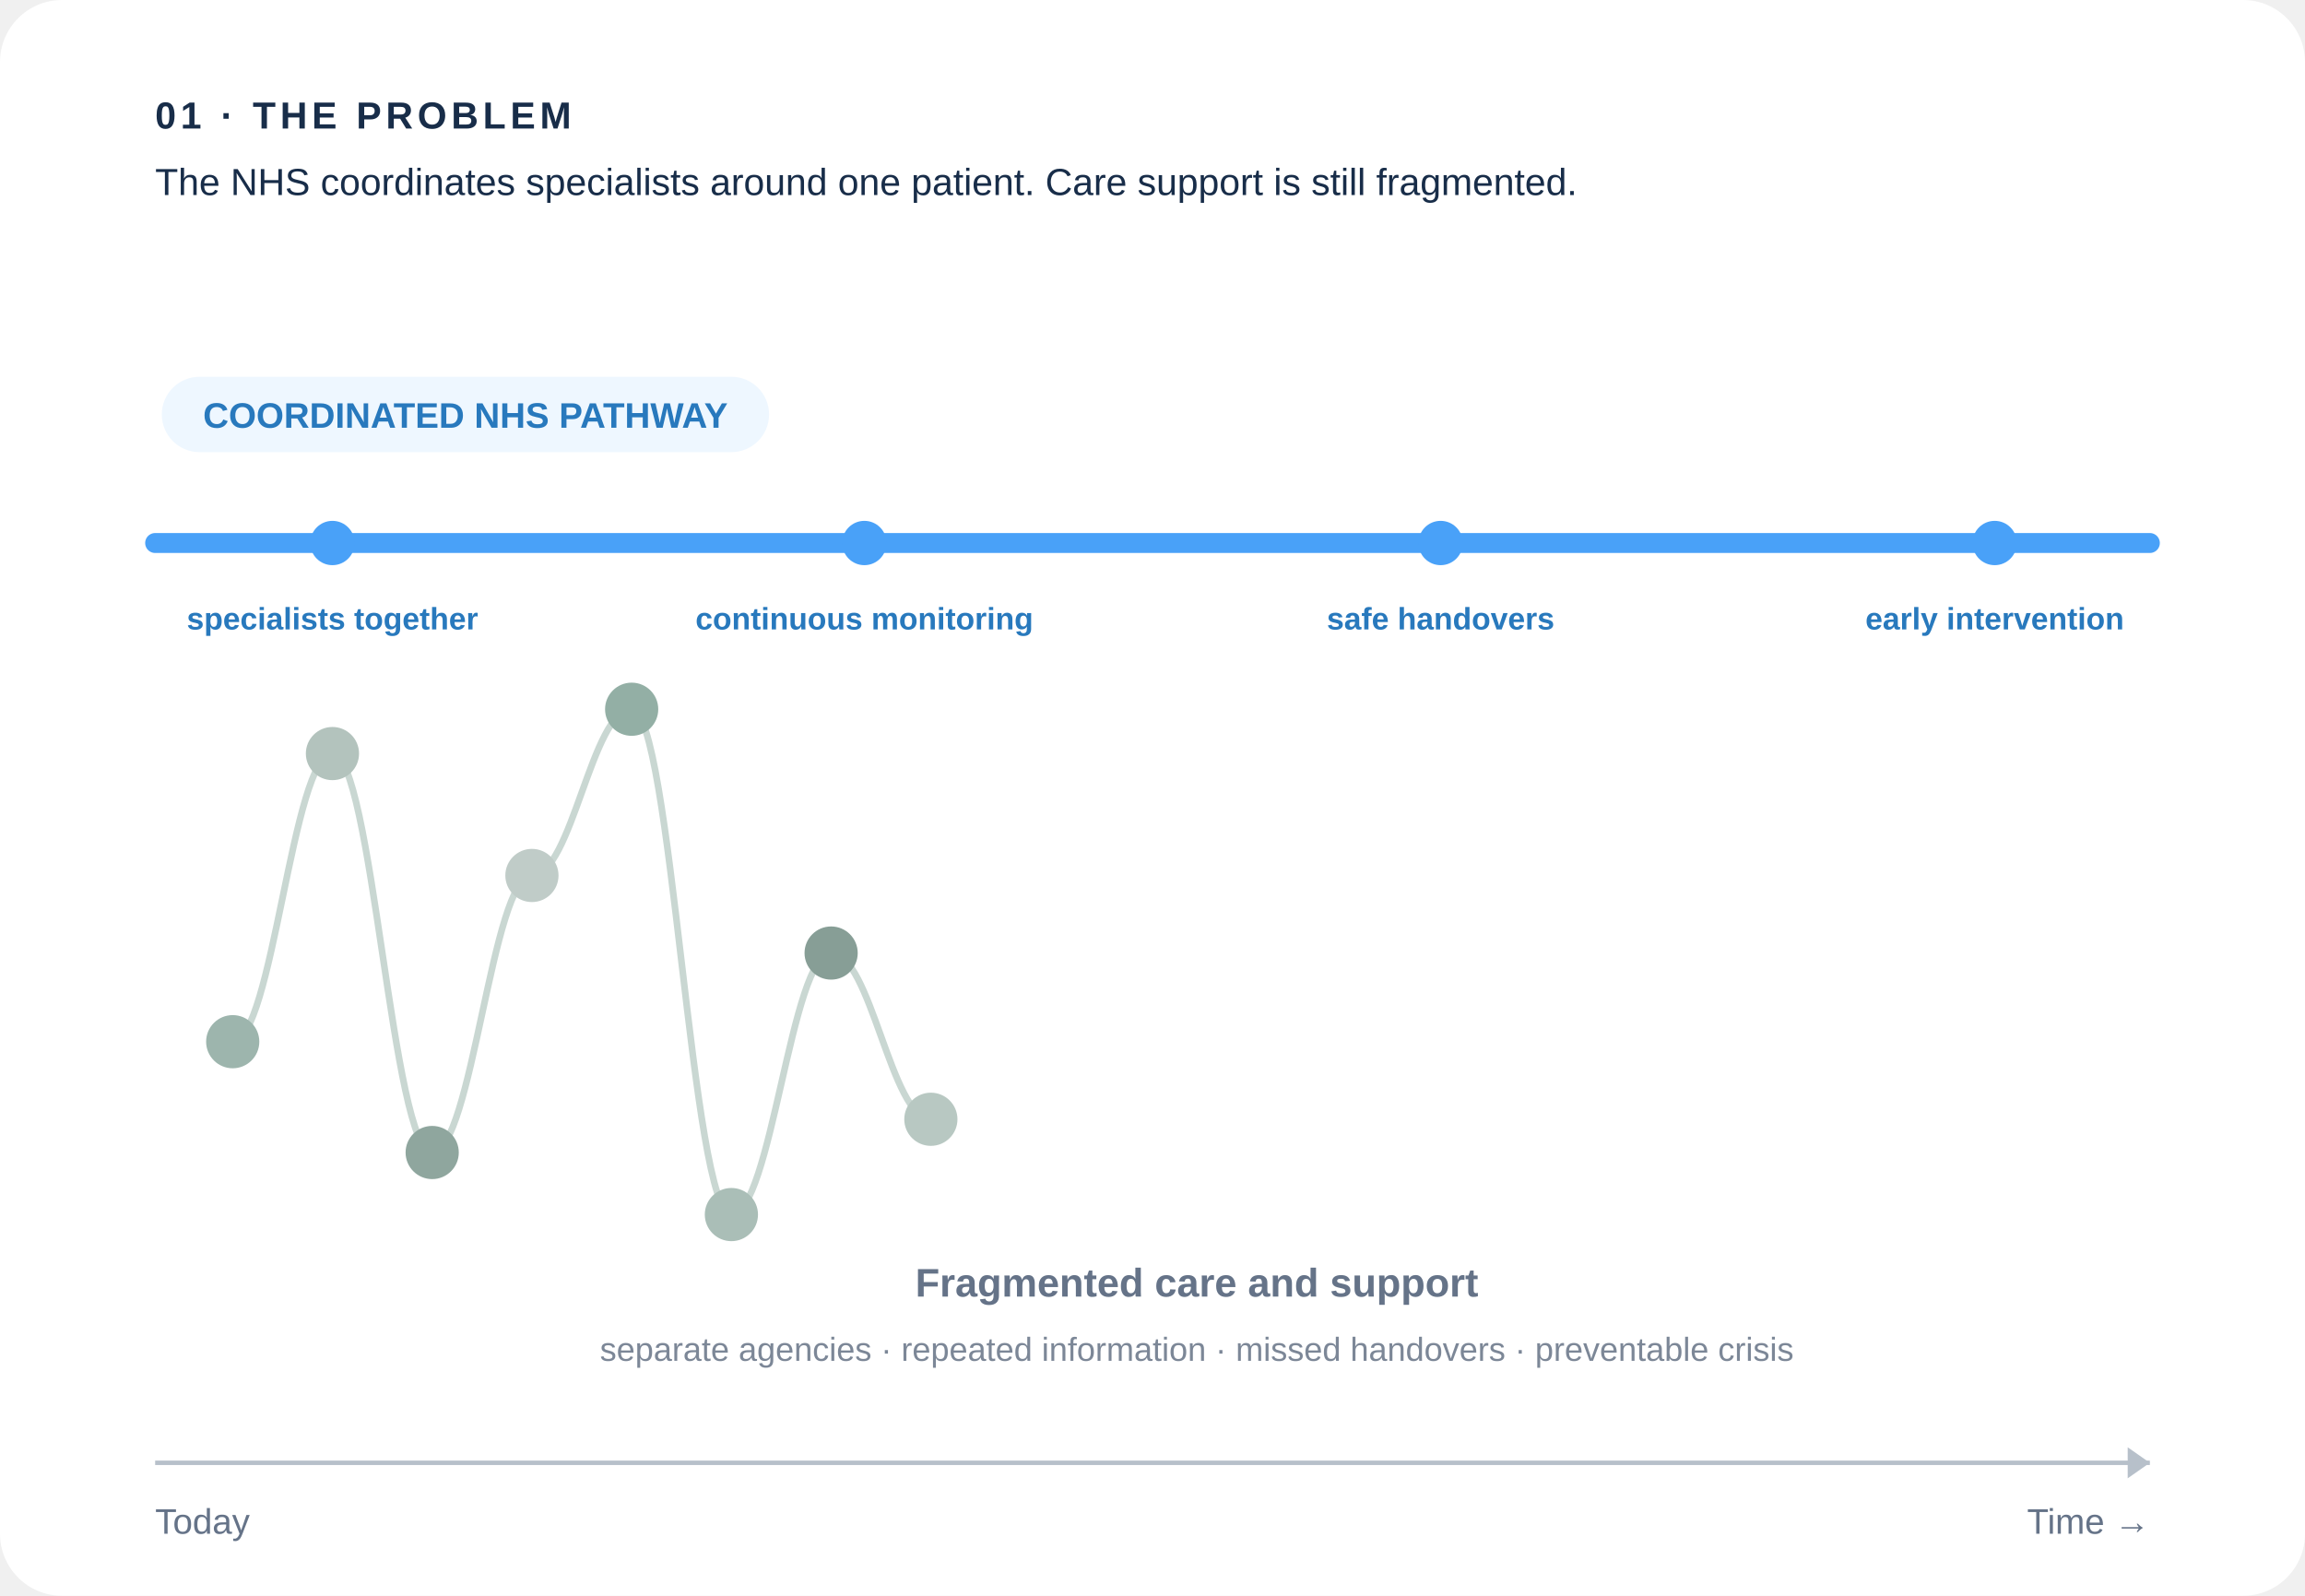
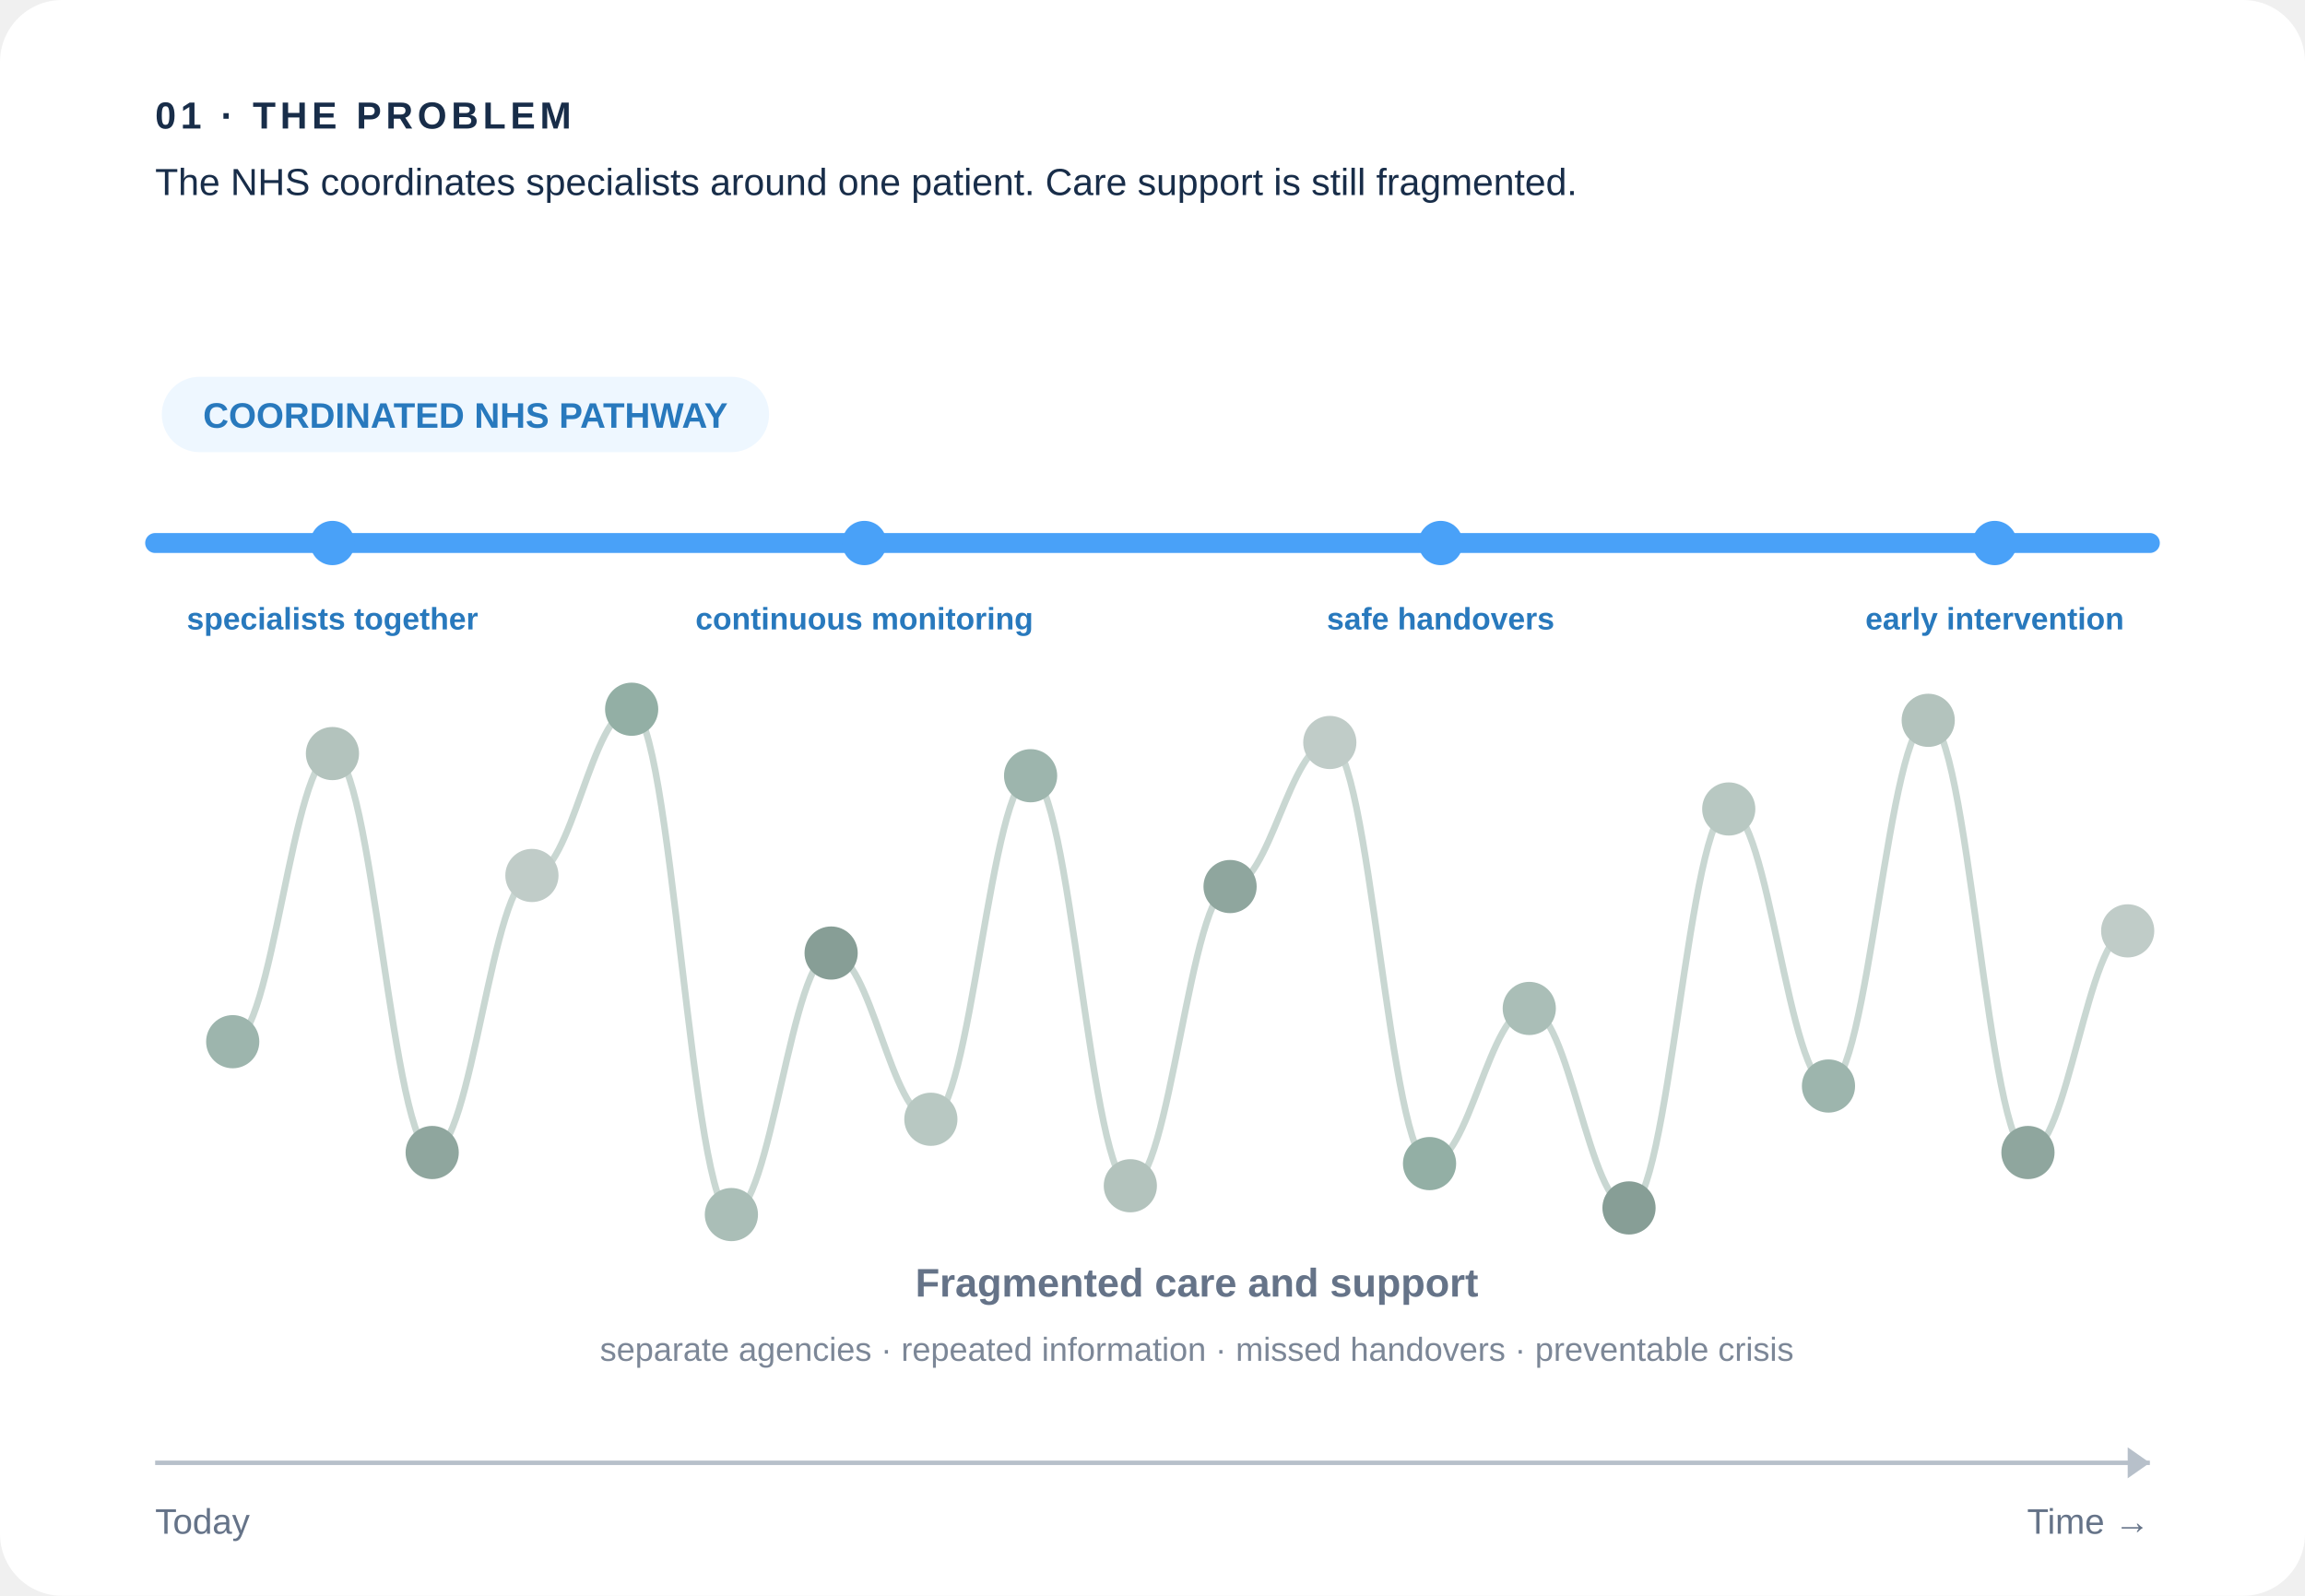
<svg xmlns="http://www.w3.org/2000/svg" width="1040" height="720" viewBox="0 0 1040 720" role="img" aria-labelledby="problemTitle problemDesc">
  <rect width="1040" height="720" rx="28" fill="#ffffff" />
  <g font-family="'Plus Jakarta Sans','Segoe UI',Arial,sans-serif">
    <text x="70" y="58" fill="#182d49" font-size="17" font-weight="800" letter-spacing="2">01 · THE PROBLEM</text>
    <text x="70" y="88" fill="#182d49" font-size="17">The NHS coordinates specialists around one patient. Care support is still fragmented.</text>
    <path d="M70 245 H970" stroke="#49a1f8" stroke-width="9" fill="none" stroke-linecap="round" />
    <rect x="73" y="170" width="274" height="34" rx="17" fill="#eef7ff" />
    <text x="210" y="193" text-anchor="middle" fill="#2879bd" font-size="16" font-weight="800">COORDINATED NHS PATHWAY</text>
    <g fill="#49a1f8">
      <circle cx="150" cy="245" r="10" />
      <circle cx="390" cy="245" r="10" />
      <circle cx="650" cy="245" r="10" />
      <circle cx="900" cy="245" r="10" />
    </g>
    <text x="150" y="284" text-anchor="middle" fill="#2879bd" font-size="14" font-weight="700">specialists together</text>
    <text x="390" y="284" text-anchor="middle" fill="#2879bd" font-size="14" font-weight="700">continuous monitoring</text>
    <text x="650" y="284" text-anchor="middle" fill="#2879bd" font-size="14" font-weight="700">safe handovers</text>
    <text x="900" y="284" text-anchor="middle" fill="#2879bd" font-size="14" font-weight="700">early intervention</text>
-     <path d="M105 470 C123 470 132 340 150 340 C168 340 177 520 195 520 C213 520 222 395 240 395 C258 395 267 320 285 320 C303 320 312 548 330 548 C348 548 357 430 375 430 C393 430 402 505 420 505" fill="none" stroke="#c9d7d2" stroke-width="3" stroke-linecap="round" stroke-linejoin="round" />
+     <path d="M105 470 C123 470 132 340 150 340 C168 340 177 520 195 520 C213 520 222 395 240 395 C258 395 267 320 285 320 C303 320 312 548 330 548 C348 548 357 430 375 430 C393 430 402 505 420 505 C438 505 447 350 465 350 C483 350 492 535 510 535 C528 535 537 400 555 400 C573 400 582 335 600 335 C618 335 627 525 645 525 C663 525 672 455 690 455 C708 455 717 545 735 545 C753 545 762 365 780 365 C798 365 807 490 825 490 C843 490 852 325 870 325 C888 325 897 520 915 520 C933 520 942 420 960 420" fill="none" stroke="#c9d7d2" stroke-width="3" stroke-linecap="round" stroke-linejoin="round" />
    <g>
      <circle cx="105" cy="470" r="12" fill="#9db5ad" />
      <circle cx="150" cy="340" r="12" fill="#b3c3bd" />
      <circle cx="195" cy="520" r="12" fill="#8fa69e" />
      <circle cx="240" cy="395" r="12" fill="#c0ccc8" />
      <circle cx="285" cy="320" r="12" fill="#93afa5" />
      <circle cx="330" cy="548" r="12" fill="#aabeb7" />
      <circle cx="375" cy="430" r="12" fill="#879e96" />
      <circle cx="420" cy="505" r="12" fill="#b8c8c2" />
+       <circle cx="465" cy="350" r="12" fill="#9db5ad" />
+       <circle cx="510" cy="535" r="12" fill="#b3c3bd" />
+       <circle cx="555" cy="400" r="12" fill="#8fa69e" />
+       <circle cx="600" cy="335" r="12" fill="#c0ccc8" />
+       <circle cx="645" cy="525" r="12" fill="#93afa5" />
+       <circle cx="690" cy="455" r="12" fill="#aabeb7" />
+       <circle cx="735" cy="545" r="12" fill="#879e96" />
+       <circle cx="780" cy="365" r="12" fill="#b8c8c2" />
+       <circle cx="825" cy="490" r="12" fill="#9db5ad" />
+       <circle cx="870" cy="325" r="12" fill="#b3c3bd" />
+       <circle cx="915" cy="520" r="12" fill="#8fa69e" />
+       <circle cx="960" cy="420" r="12" fill="#c0ccc8" />
    </g>
    <text x="540" y="585" text-anchor="middle" fill="#657388" font-size="18" font-weight="700">Fragmented care and support</text>
    <text x="540" y="614" text-anchor="middle" fill="#7c8797" font-size="15">separate agencies · repeated information · missed handovers · preventable crisis</text>
    <path d="M70 660 H970" stroke="#b7c0ca" stroke-width="2" />
    <path d="M970 660 l-10 -7 v14 z" fill="#b7c0ca" />
    <text x="70" y="692" fill="#657388" font-size="16">Today</text>
    <text x="970" y="692" text-anchor="end" fill="#657388" font-size="16">Time →</text>
  </g>
</svg>
